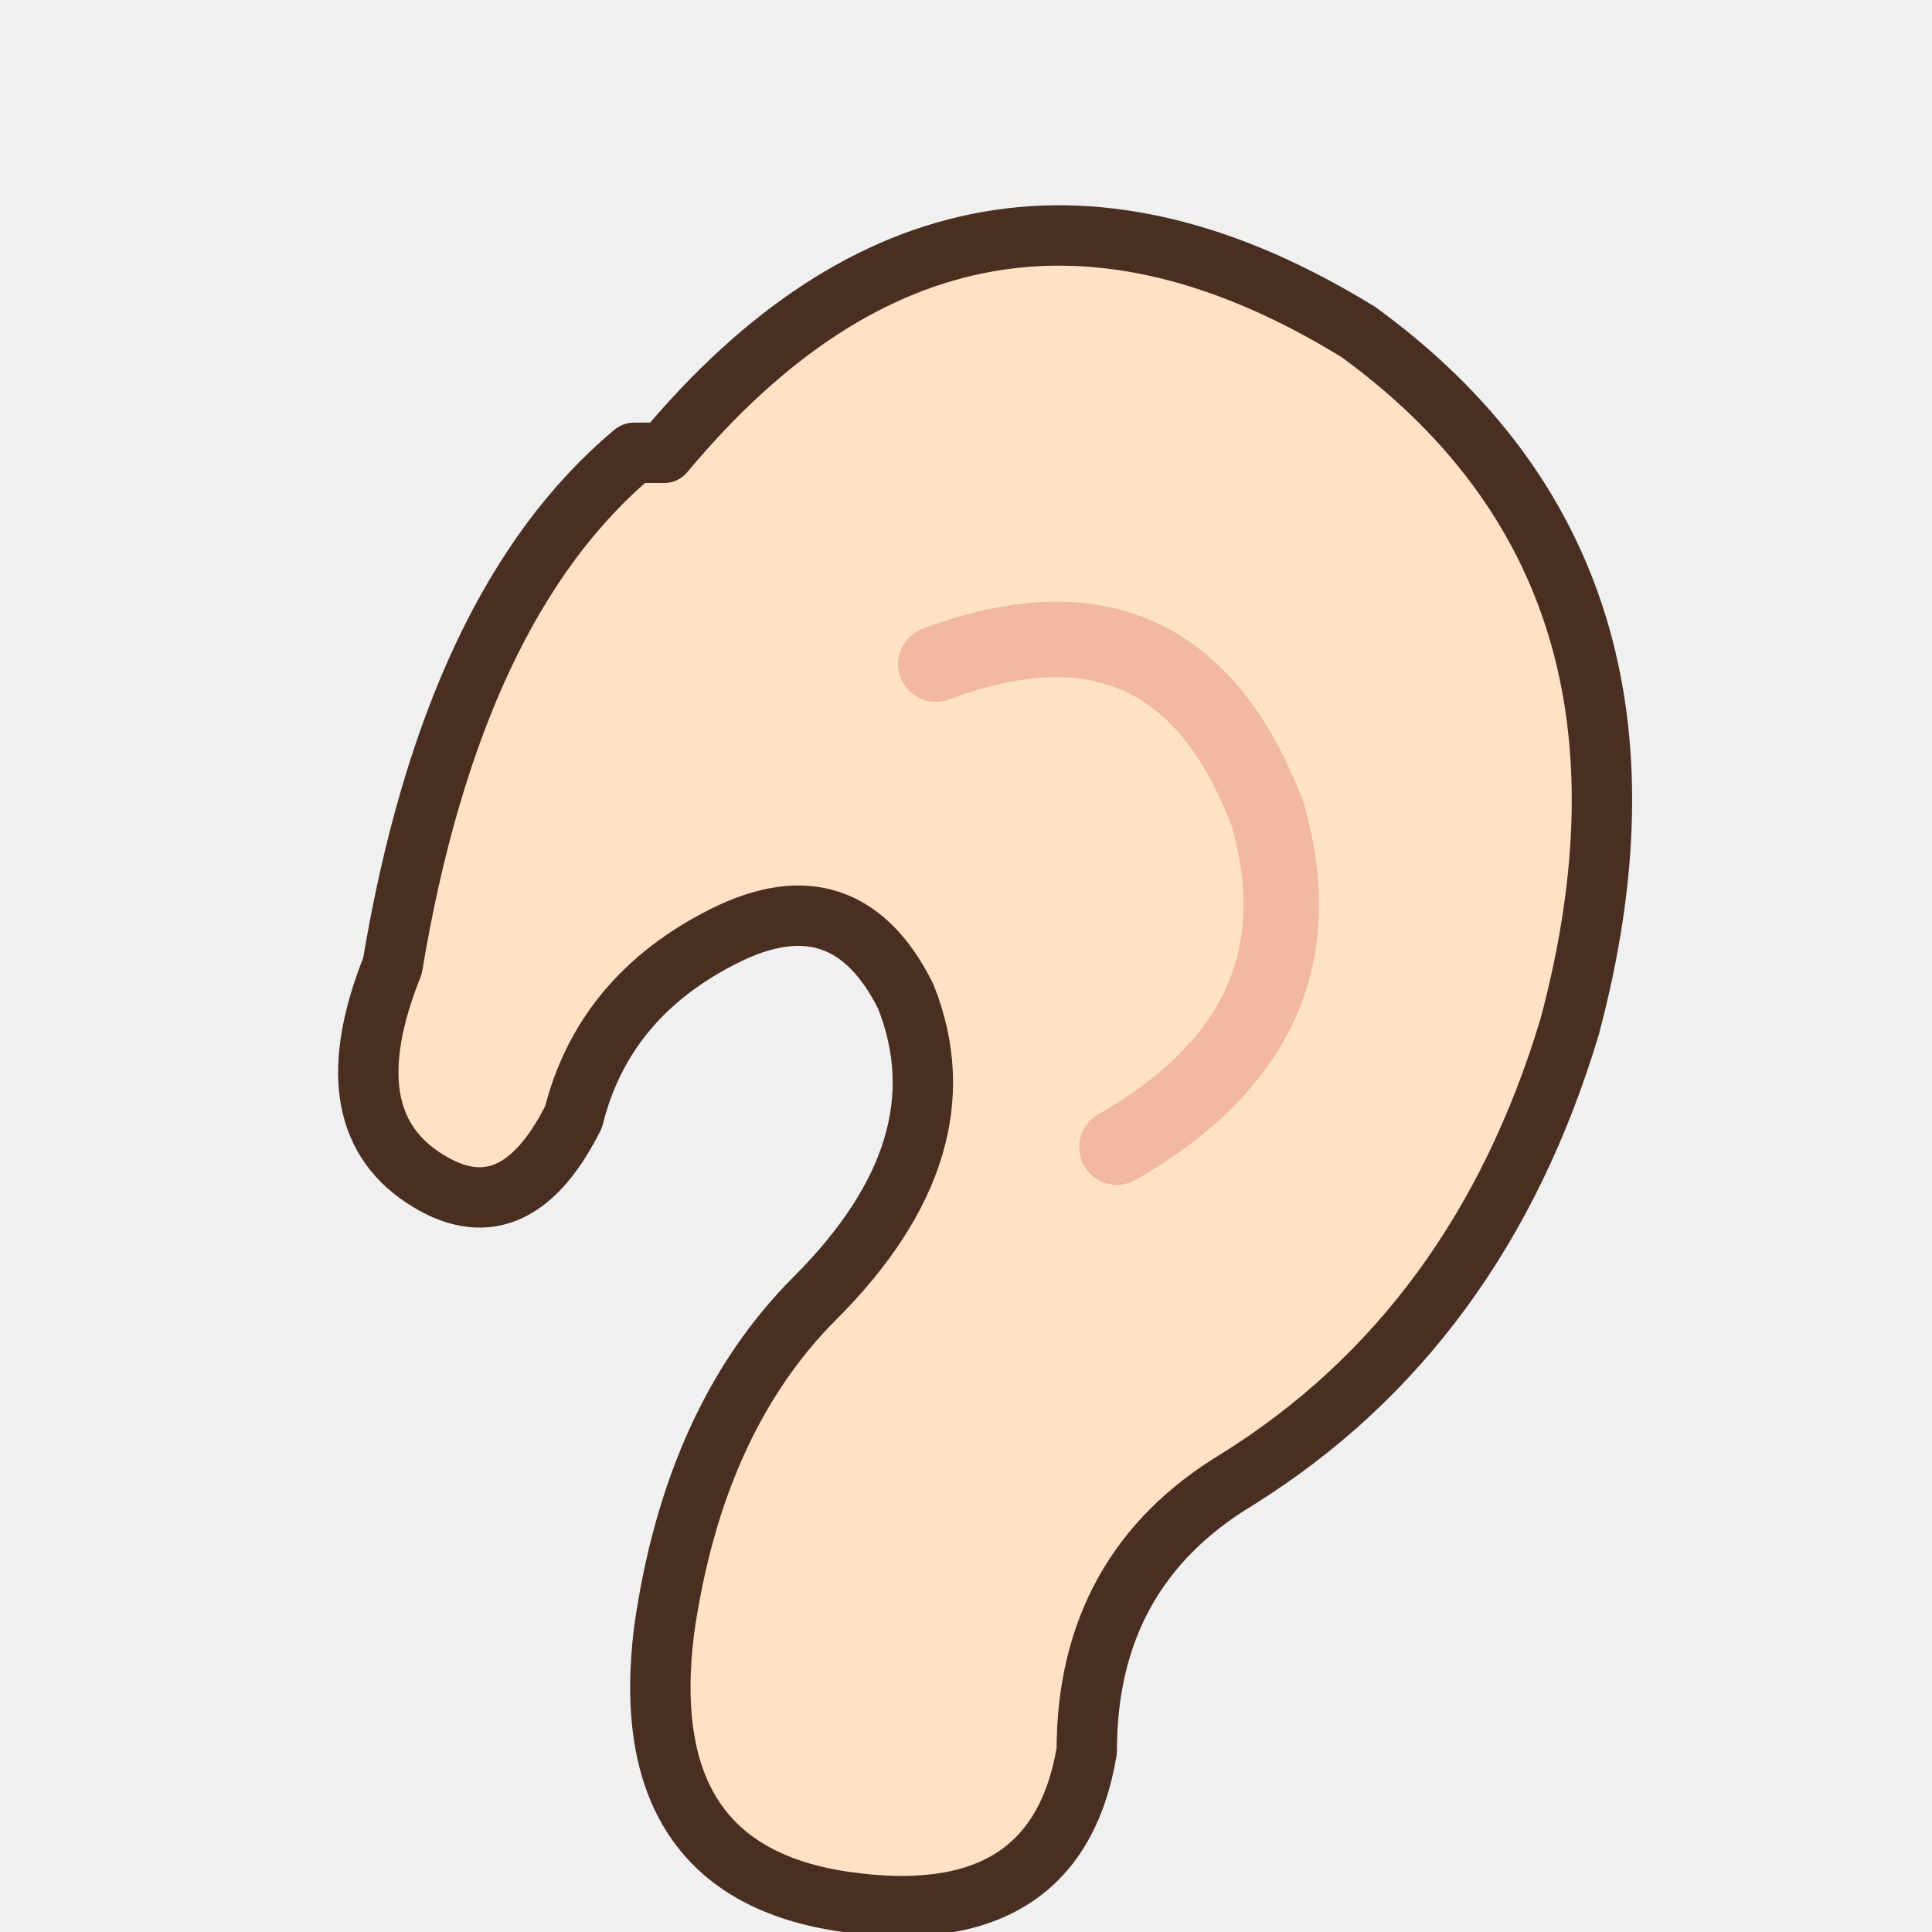
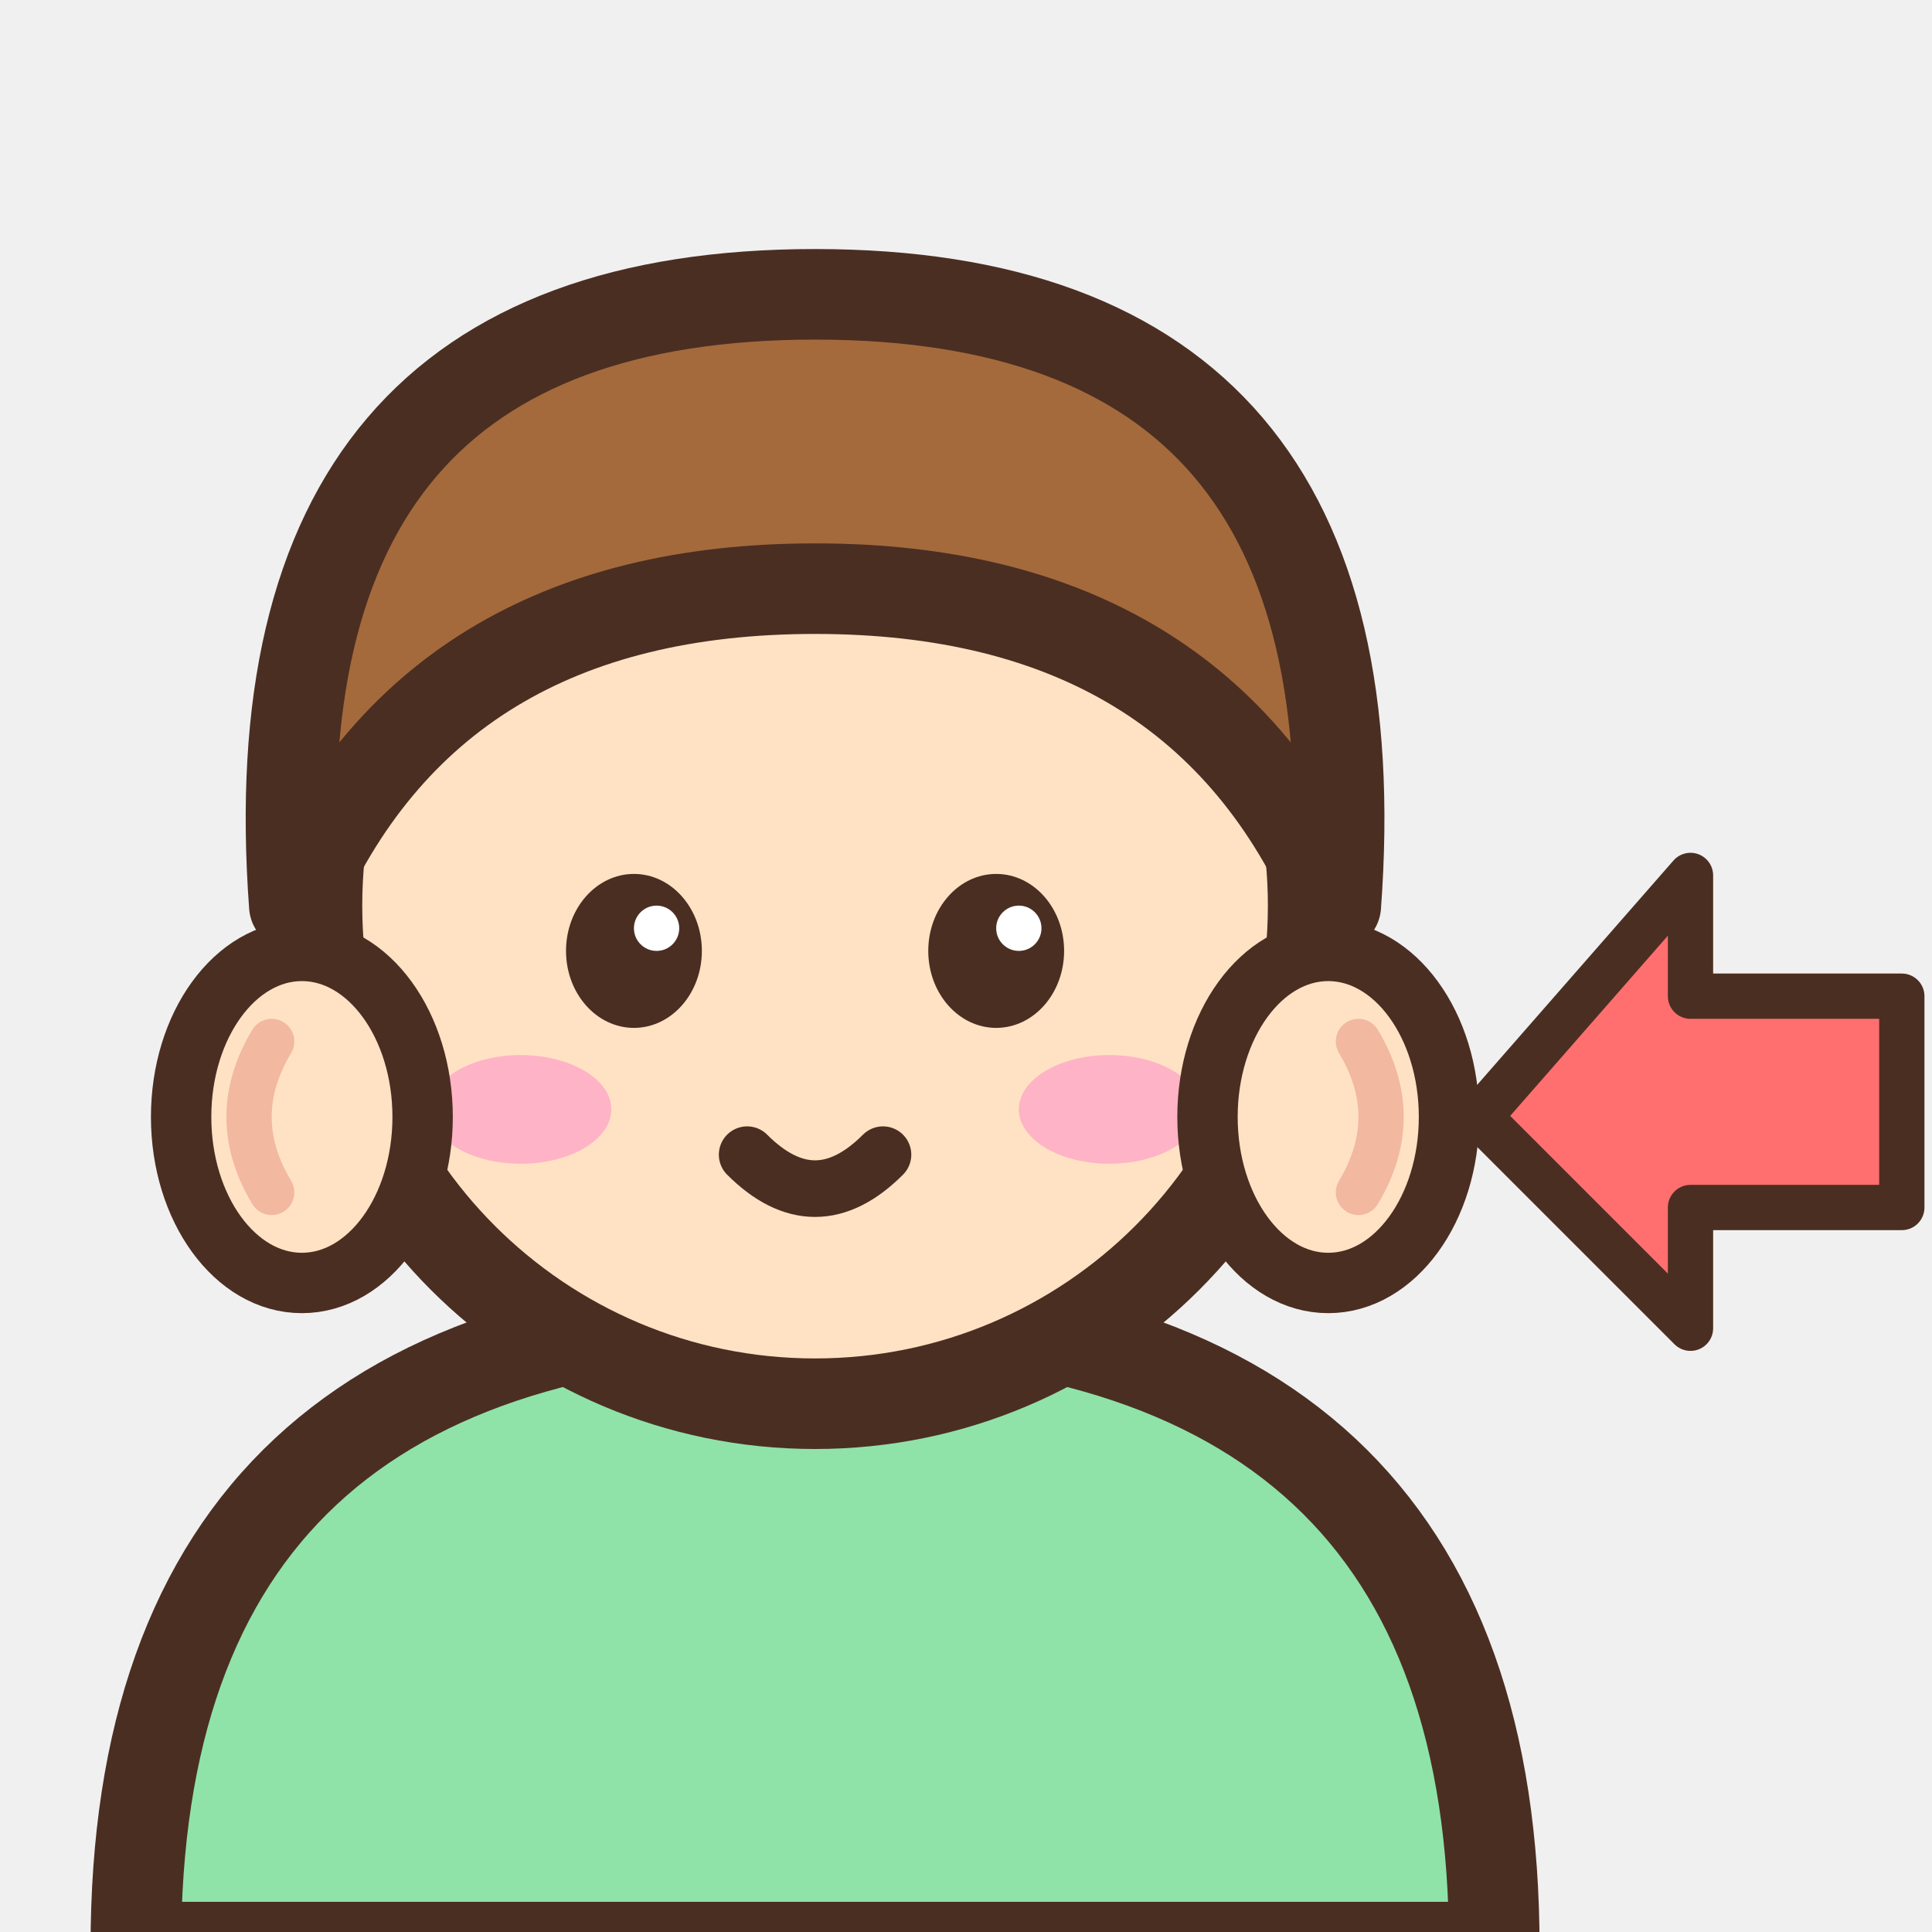
<svg xmlns="http://www.w3.org/2000/svg" viewBox="0 0 128 128">
  <g stroke="#4b2e22" stroke-width="4" stroke-linejoin="round" stroke-linecap="round">
-     <path d="M44 30q20-24 46-8 22 16 14 46-6 20-22 30-10 6-10 18-2 12-16 10-14-2-12-18 2-14 10-22 10-10 6-20-4-8-12-4-8 4-10 12-4 8-10 4-6-4-2-14 4-24 16-34Z" fill="#ffe2c4" />
-     <path d="M62 44q16-6 22 10 4 14-10 22" fill="none" stroke="#f2b8a0" stroke-width="5" />
+     <g transform="translate(54 60) scale(1.5)">
+       <path d="M-30 46q0-28 30-28t30 28Z" fill="#8fe3a8" />
+       <circle cx="0" cy="0" r="22" fill="#ffe2c4" />
+       <path d="M-23 0q-2-27 23-27 25 0 23 27-6-14-23-14-17 0-23 14Z" fill="#a46a3c" />
+       <ellipse cx="-8" cy="2" rx="3.0" ry="3.4" fill="#4b2e22" stroke="none" />
+       <circle cx="-7.0" cy="1.0" r="1.0" fill="#fff" stroke="none" />
+       <ellipse cx="8" cy="2" rx="3.0" ry="3.4" fill="#4b2e22" stroke="none" />
+       <circle cx="9.0" cy="1.0" r="1.0" fill="#fff" stroke="none" />
+       <ellipse cx="-13" cy="9" rx="4.0" ry="2.4" fill="#ffb3c6" stroke="none" />
+       <ellipse cx="13" cy="9" rx="4.0" ry="2.4" fill="#ffb3c6" stroke="none" />
+       <path d="M-3.0 11q3.0 3.0 6 0" fill="none" stroke-width="2.5" />
+     </g>
+     <ellipse cx="20" cy="74" rx="8" ry="11" fill="#ffe2c4" />
+     <ellipse cx="88" cy="74" rx="8" ry="11" fill="#ffe2c4" />
+     <path d="M18 69q-3 5 0 10M90 69q3 5 0 10" fill="none" stroke="#f2b8a0" stroke-width="3" />
+     <path d="M126 66h-14v-8L98 74l14 14v-8h14Z" fill="#ff6f6f" stroke-width="3" />
  </g>
</svg>
